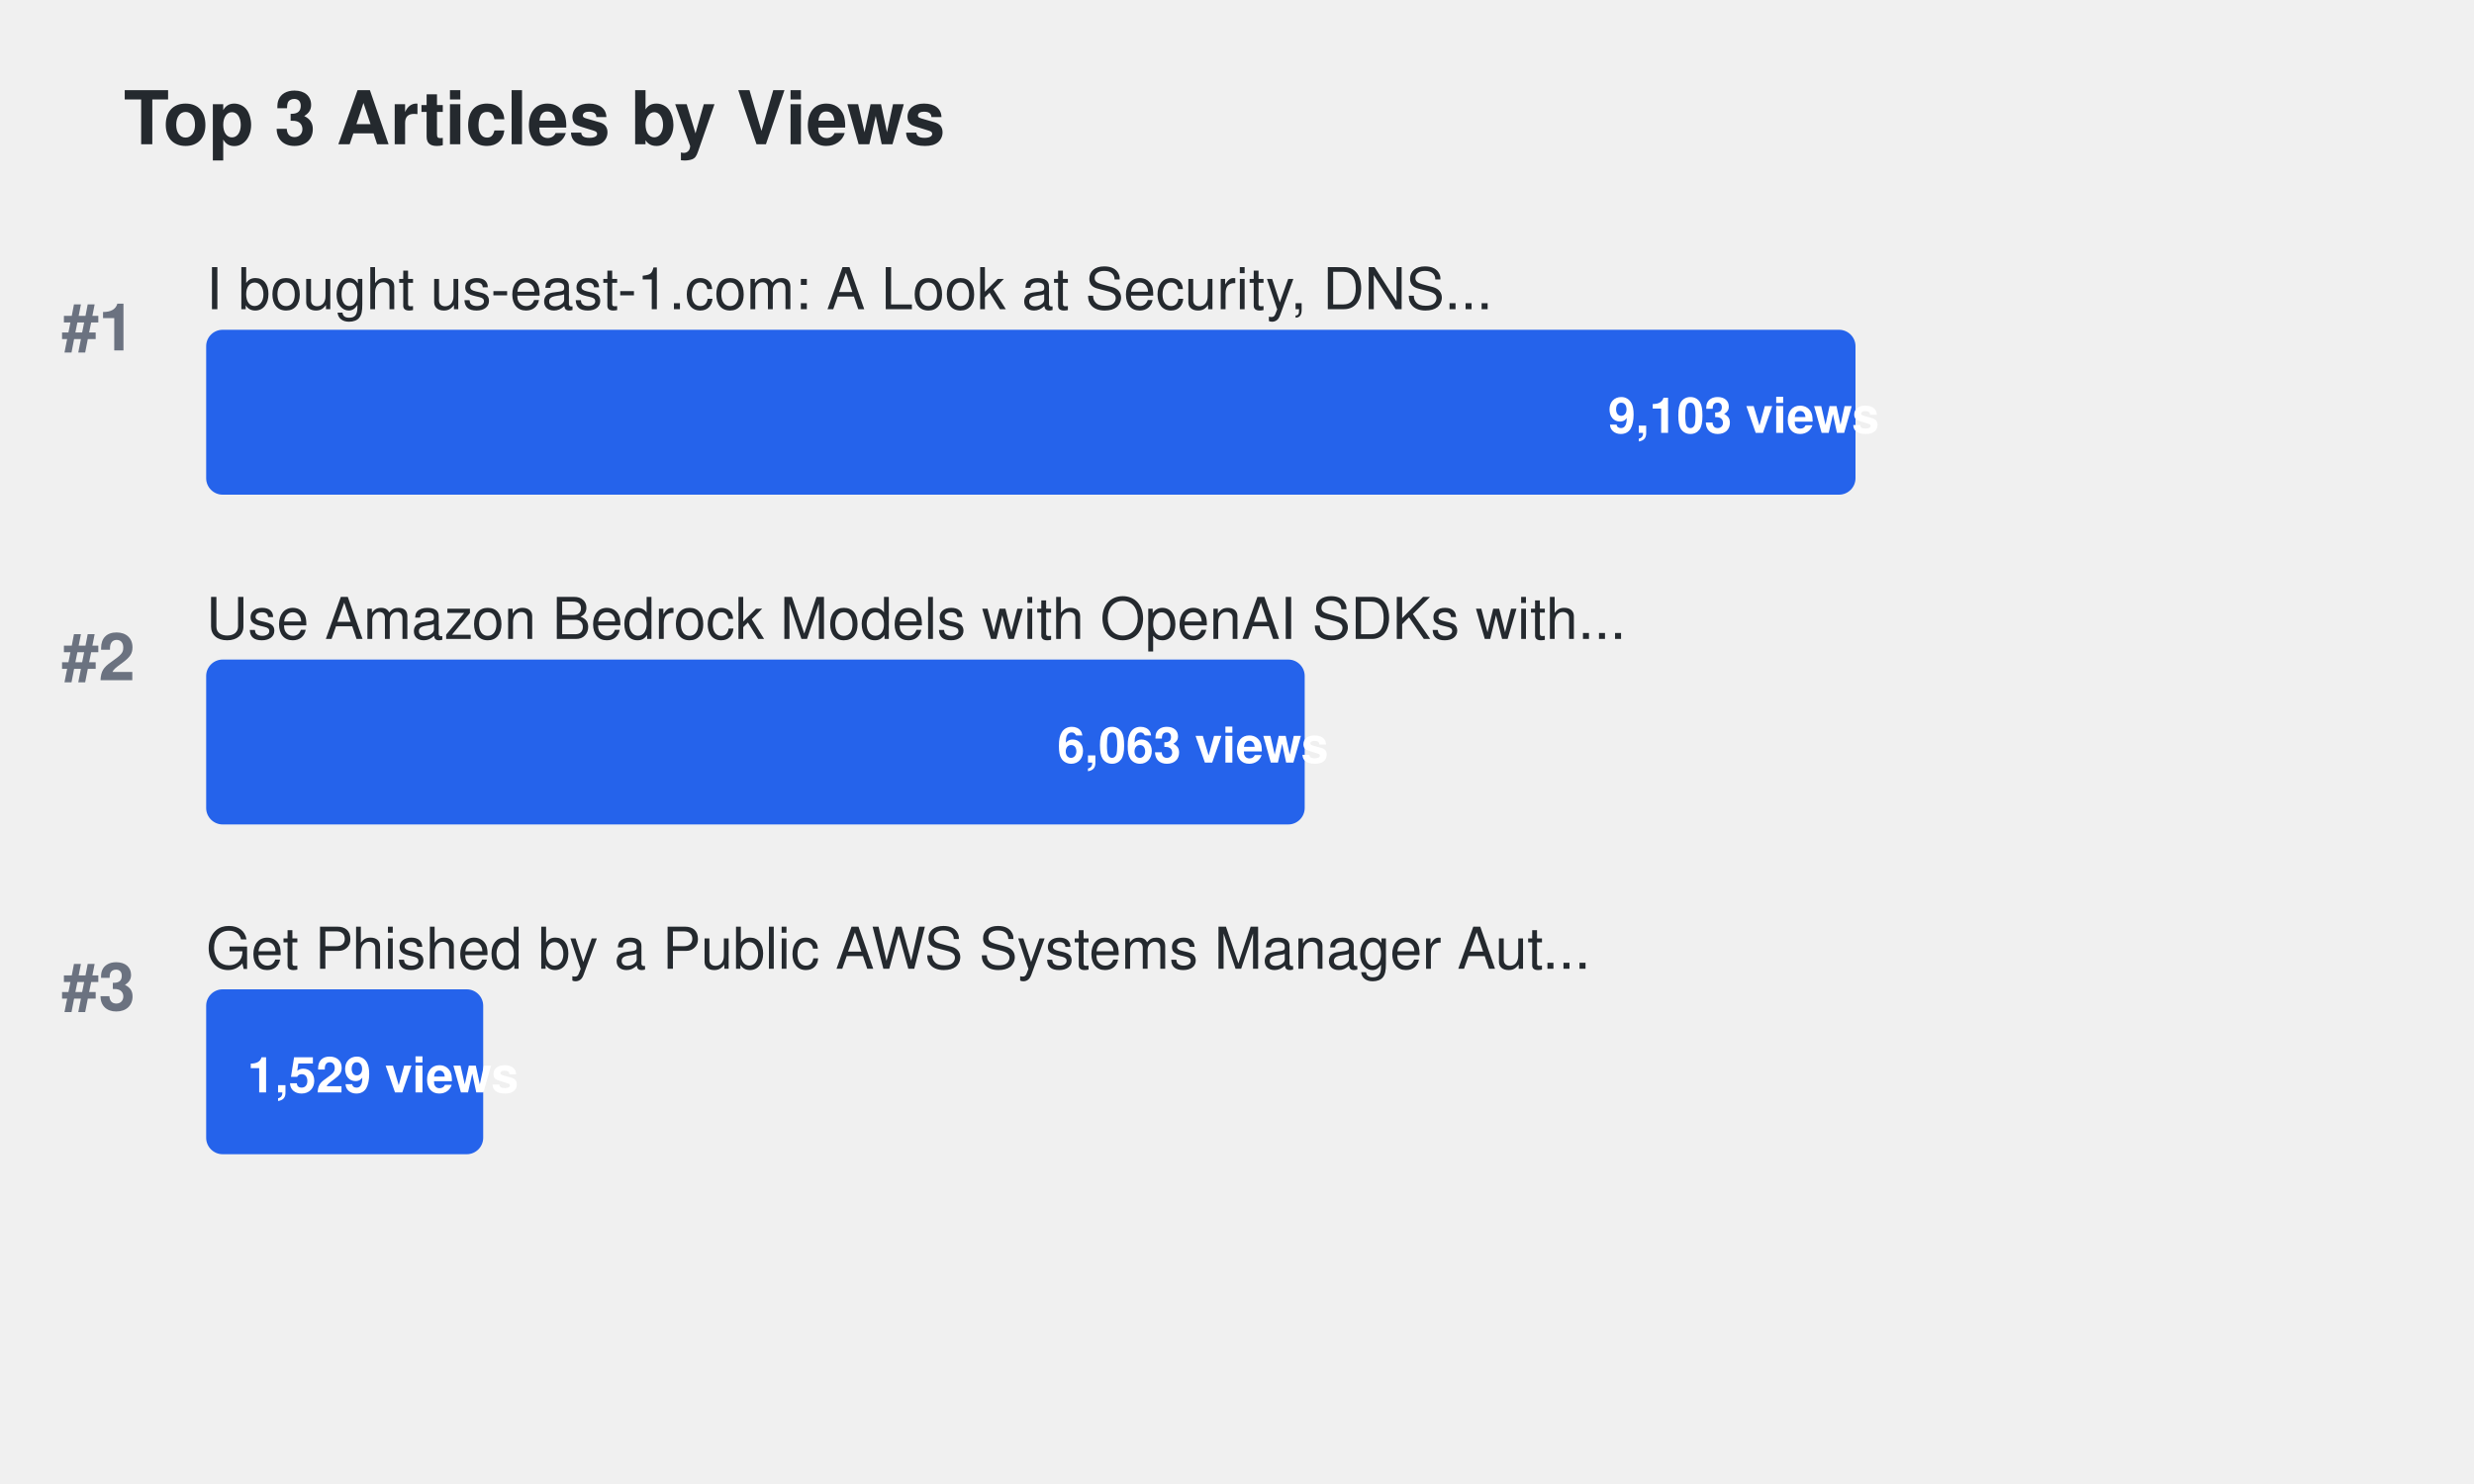
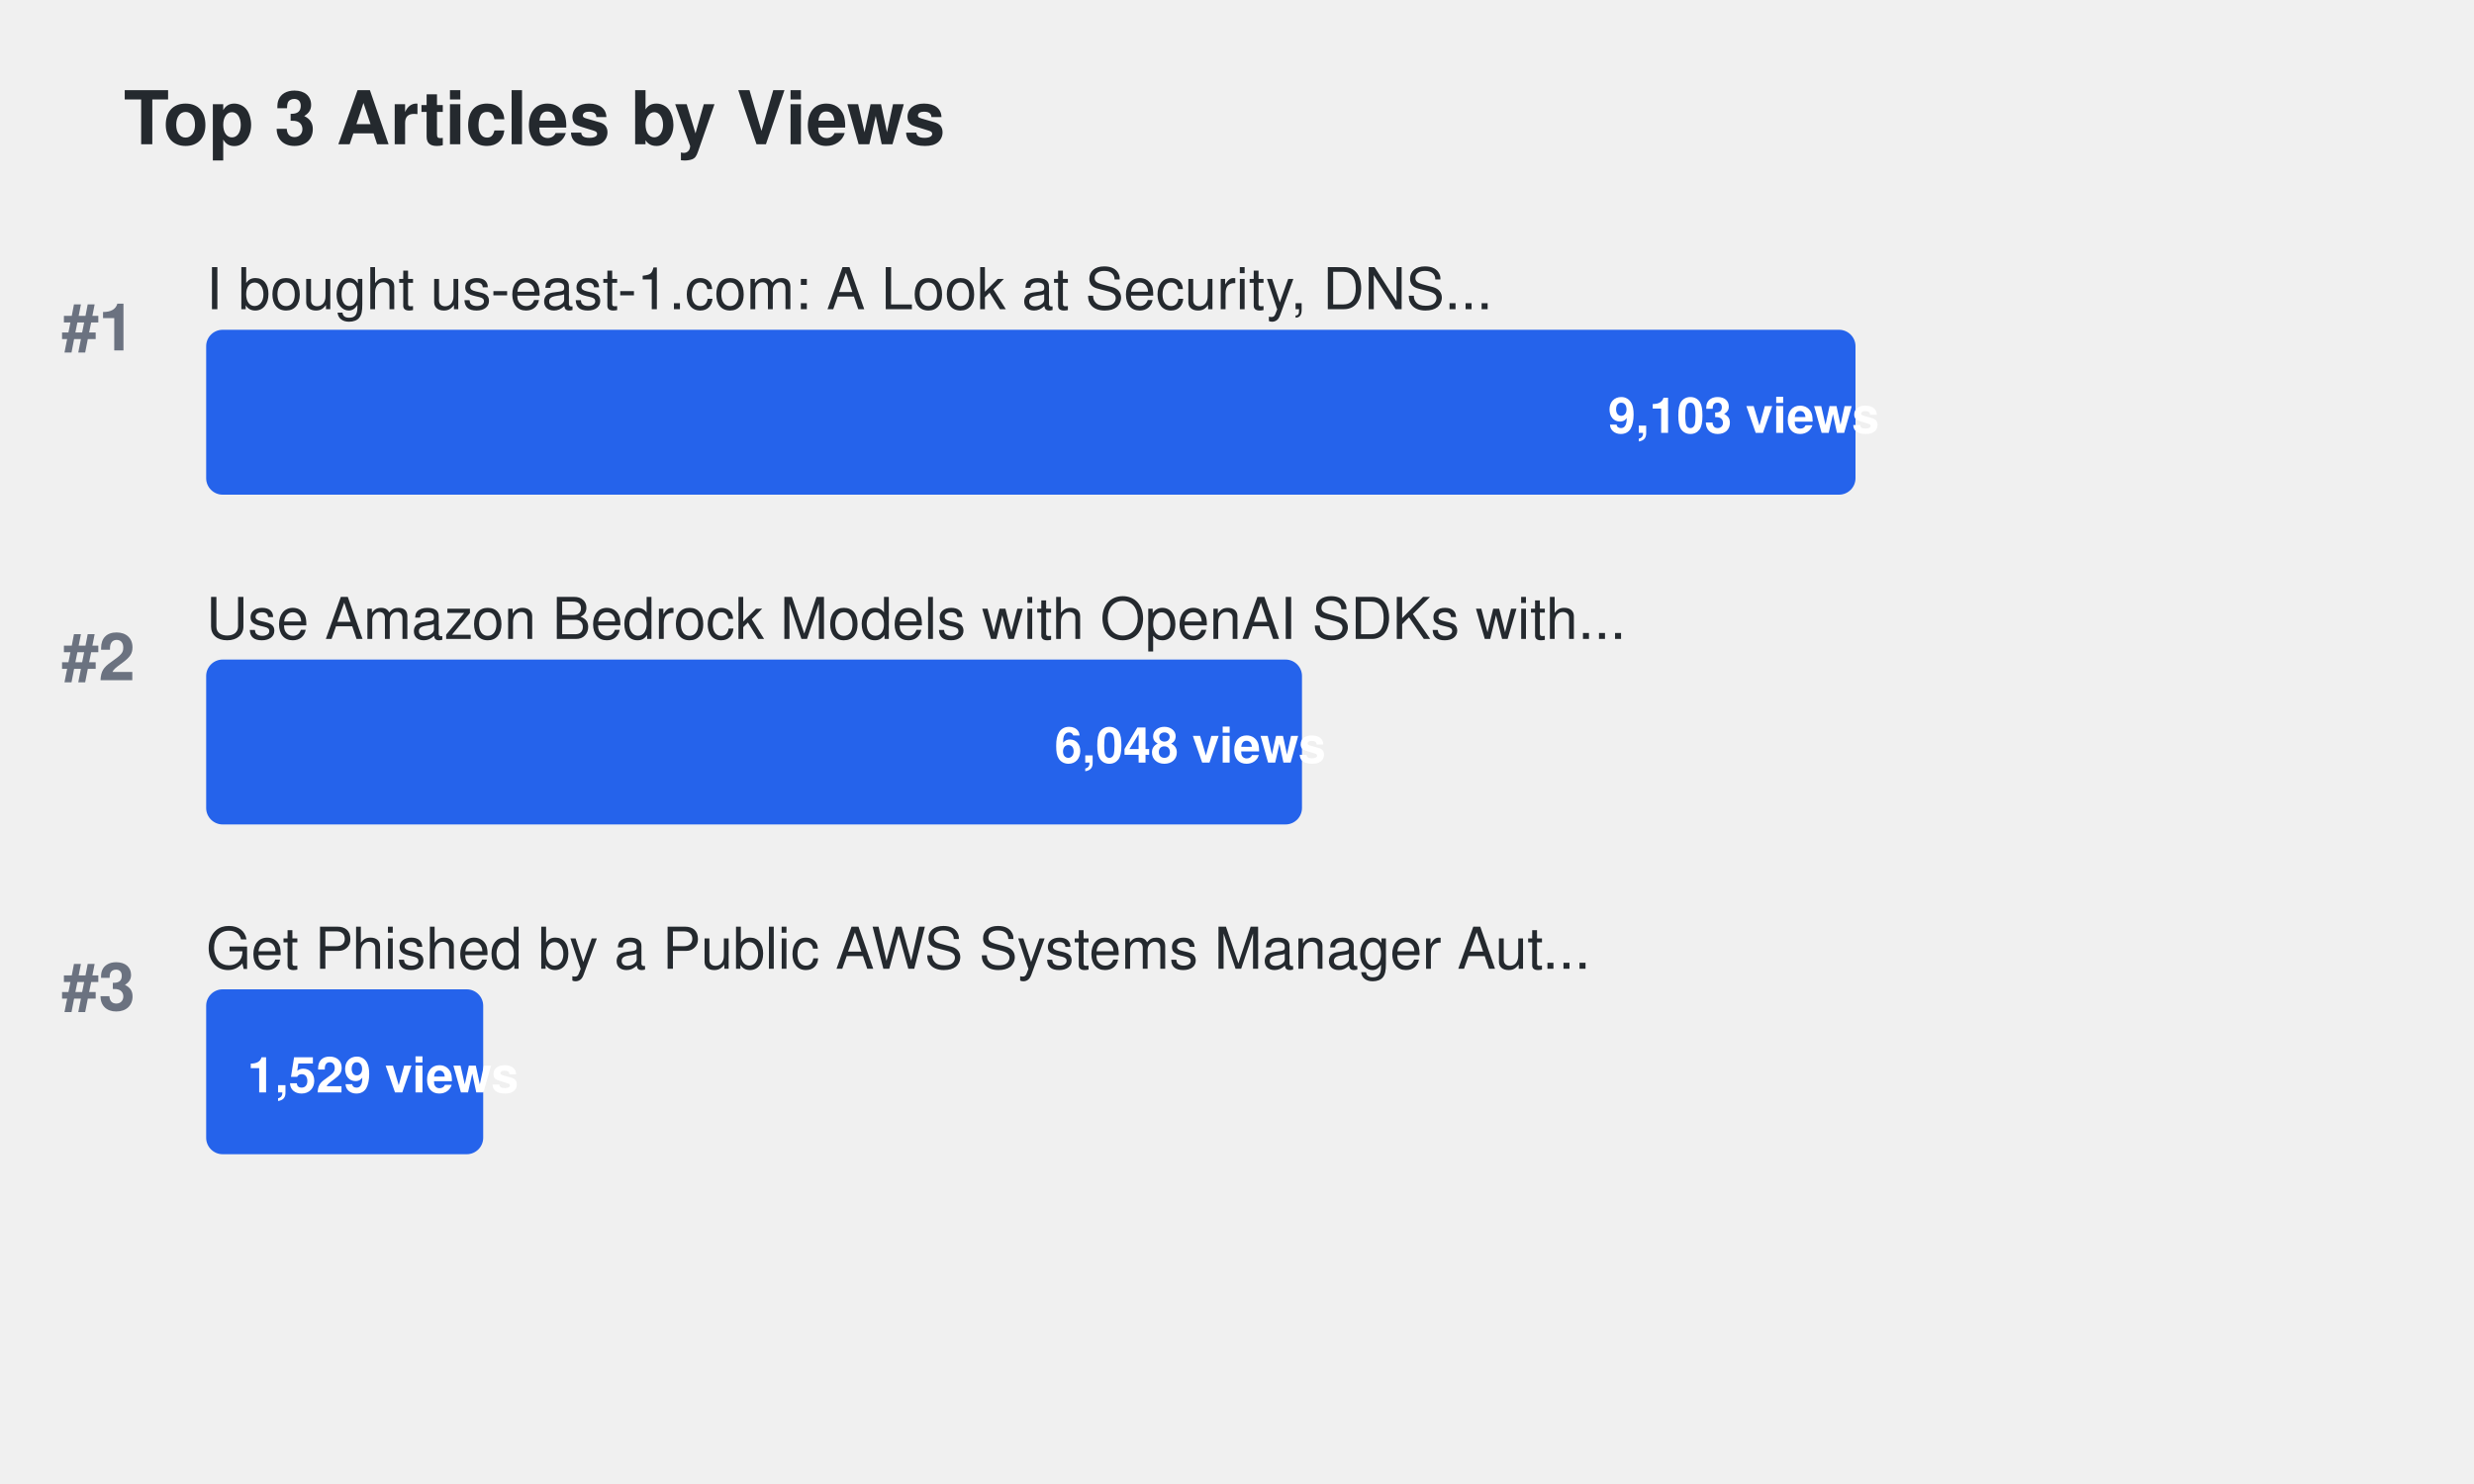
<svg xmlns="http://www.w3.org/2000/svg" width="600" height="360">
  <defs>
    <style>
.title { font-family: -apple-system, BlinkMacSystemFont, "Segoe UI", Helvetica, Arial, sans-serif; font-size: 18px; font-weight: 600; fill: #24292e; }
.article-title { font-family: -apple-system, BlinkMacSystemFont, "Segoe UI", Helvetica, Arial, sans-serif; font-size: 14px; font-weight: 500; fill: #24292e; }
.metric-value { font-family: -apple-system, BlinkMacSystemFont, "Segoe UI", Helvetica, Arial, sans-serif; font-size: 12px; font-weight: 600; fill: #ffffff; }
.rank { font-family: -apple-system, BlinkMacSystemFont, "Segoe UI", Helvetica, Arial, sans-serif; font-size: 16px; font-weight: 700; fill: #6b7280; }
.bar { rx: 4; ry: 4; }
.bar:hover { opacity: 0.8; cursor: pointer; }
a { text-decoration: none; }
a:hover .article-title { fill: #0969da; text-decoration: underline; }
a:hover .bar { opacity: 0.9; }
</style>
  </defs>
  <text x="30" y="35" class="title">Top 3 Articles by Views</text>
  <text x="15" y="85" class="rank">#1</text>
  <a href="https://dev.to/aws-builders/i-bought-us-east-1com-a-look-at-security-dns-traffic-and-protecting-aws-users-15ng" target="_blank">
    <text x="50" y="75" class="article-title">I bought us-east-1.com: A Look at Security, DNS...</text>
    <rect x="50" y="80" width="400.0" height="40" fill="#2563eb" class="bar">
</rect>
    <text x="390.0" y="105" class="metric-value" fill="#ffffff">9,103 views</text>
  </a>
  <text x="15" y="165" class="rank">#2</text>
  <a href="https://dev.to/aws-builders/use-amazon-bedrock-models-via-an-openai-api-compatible-serverless-endpoint-now-without-fixed-cost-5hf5" target="_blank">
    <text x="50" y="155" class="article-title">Use Amazon Bedrock Models with OpenAI SDKs with...</text>
-     <rect x="50" y="160" width="266.418" height="40" fill="#2563eb" class="bar">
+     <rect x="50" y="160" width="265.759" height="40" fill="#2563eb" class="bar">
</rect>
-     <text x="256.418" y="185" class="metric-value" fill="#ffffff">6,063 views</text>
+     <text x="255.759" y="185" class="metric-value" fill="#ffffff">6,048 views</text>
  </a>
  <text x="15" y="245" class="rank">#3</text>
  <a href="https://dev.to/aws-builders/get-phished-by-a-public-aws-systems-manager-automation-document-2die" target="_blank">
    <text x="50" y="235" class="article-title">Get Phished by a Public AWS Systems Manager Aut...</text>
    <rect x="50" y="240" width="67.187" height="40" fill="#2563eb" class="bar">
</rect>
    <text x="60" y="265" class="metric-value" fill="#24292e">1,529 views</text>
  </a>
</svg>
